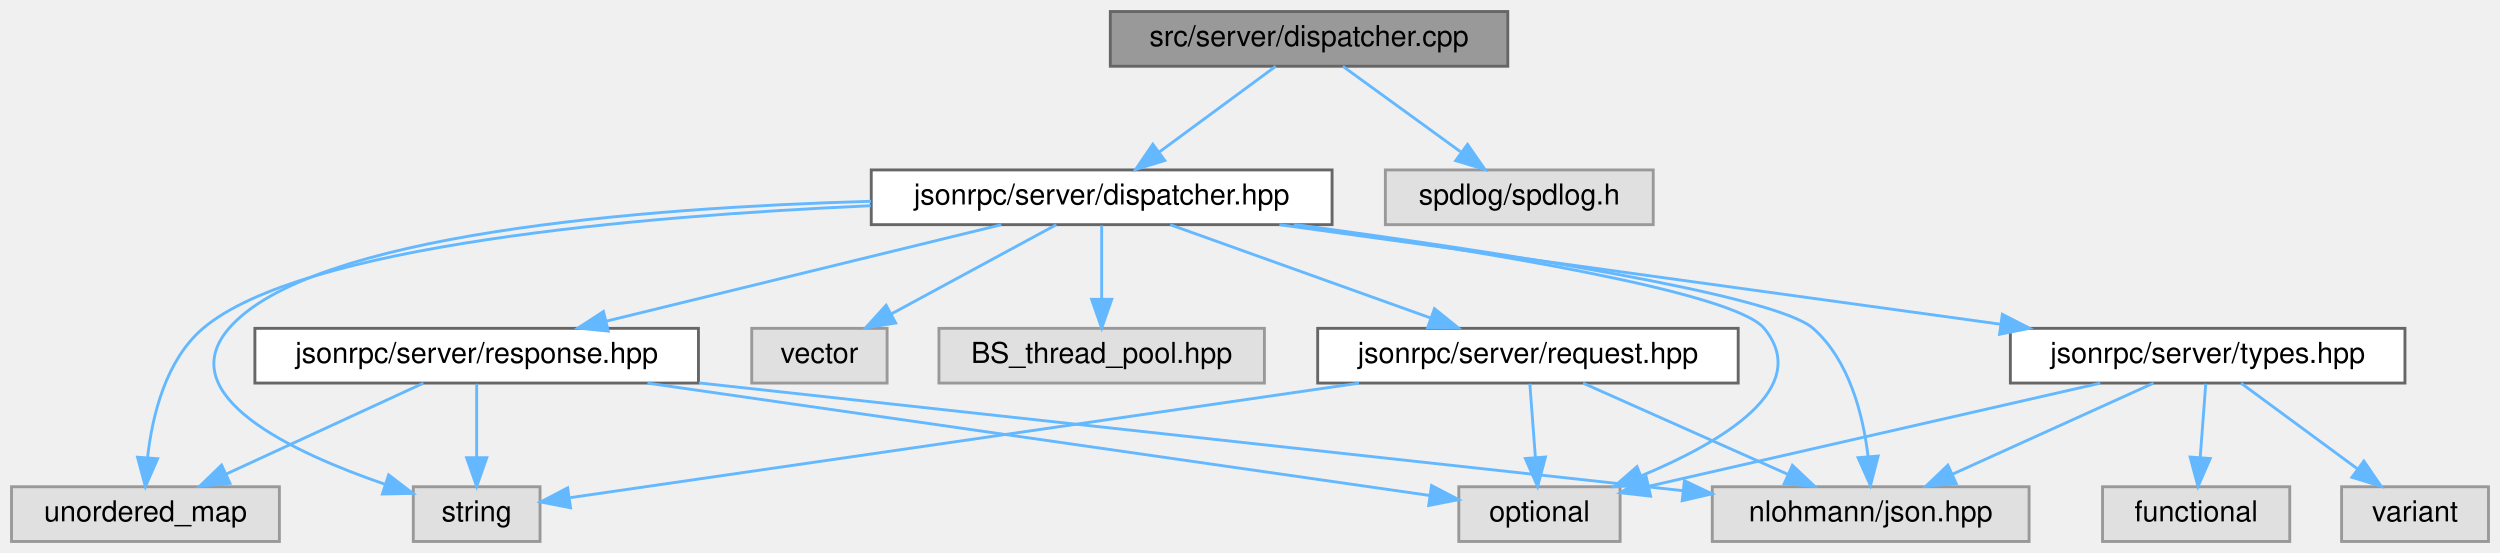
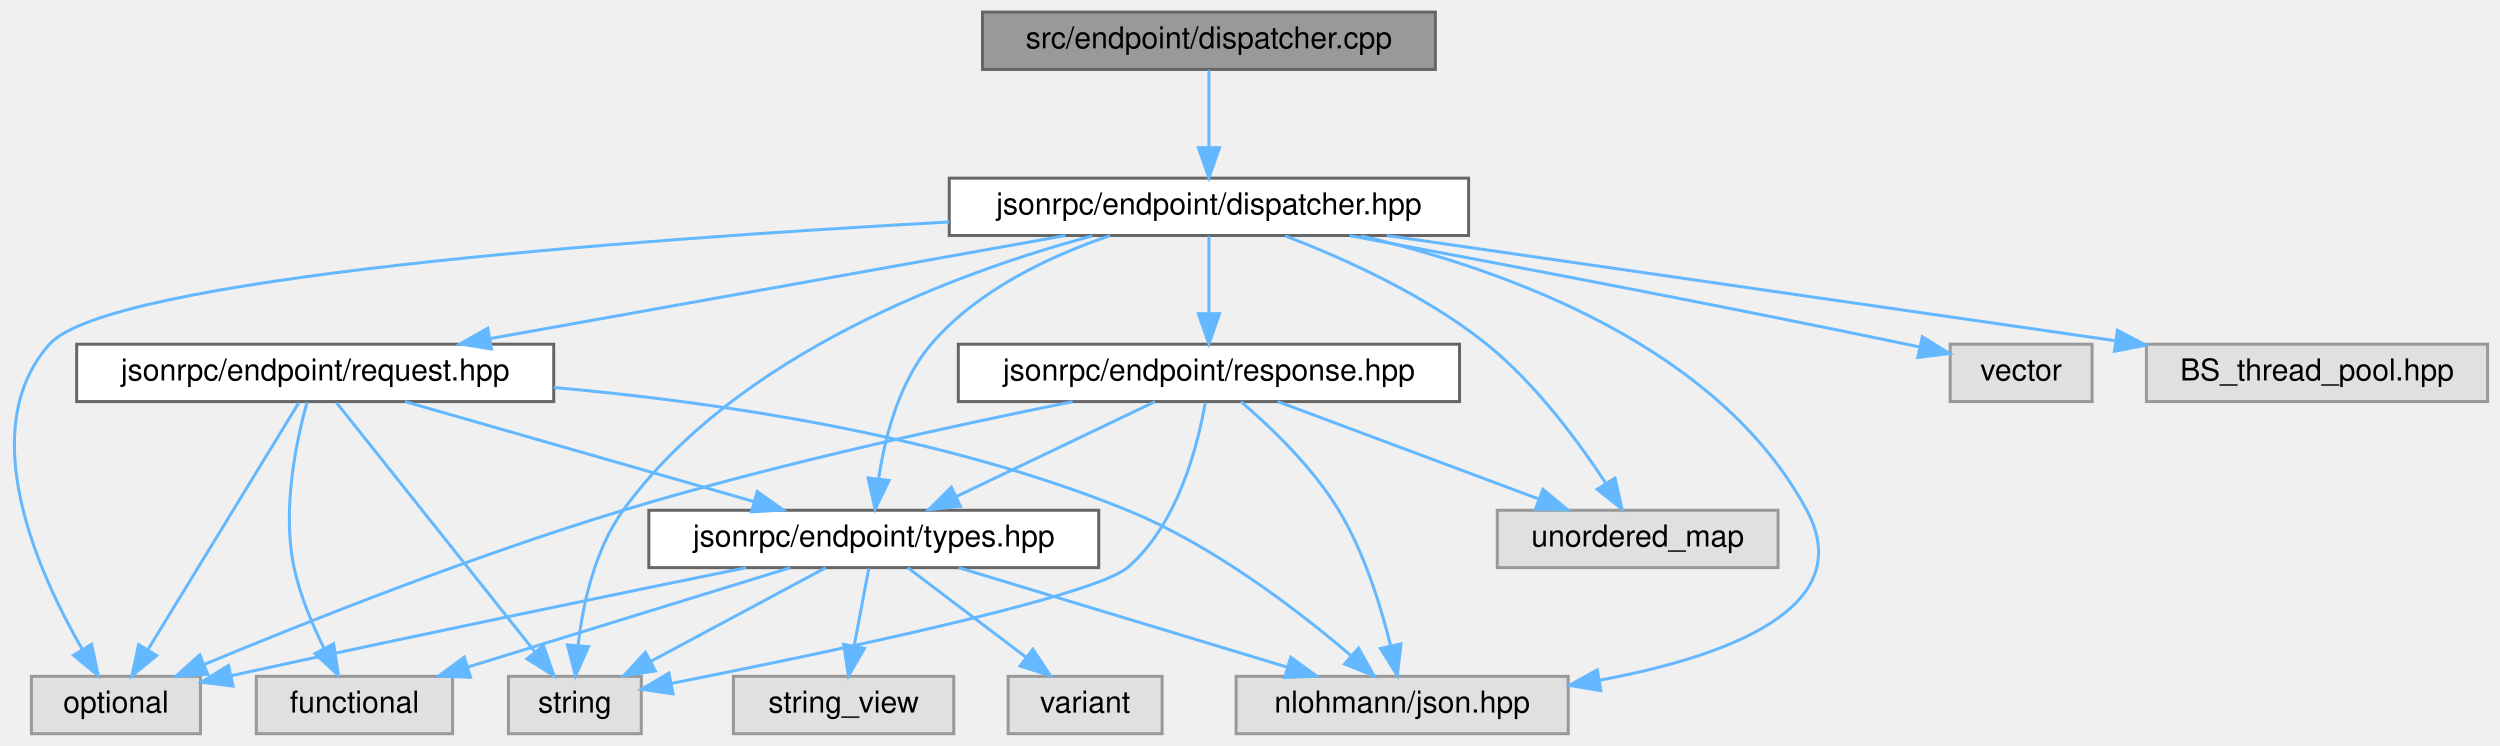
- <svg xmlns="http://www.w3.org/2000/svg" xmlns:xlink="http://www.w3.org/1999/xlink" width="868pt" height="192pt" viewBox="0.00 0.00 868.00 192.00">
-   <g id="graph0" class="graph" transform="scale(1 1) rotate(0) translate(4 188)">
+ <svg xmlns="http://www.w3.org/2000/svg" xmlns:xlink="http://www.w3.org/1999/xlink" width="828pt" height="247pt" viewBox="0.00 0.00 827.79 247.00">
+   <g id="graph0" class="graph" transform="scale(1 1) rotate(0) translate(4 243)">
    <g id="Node000001" class="node">
      <g id="a_Node000001">
        <a xlink:title=" ">
-           <polygon fill="#999999" stroke="#666666" points="519.5,-184 381.5,-184 381.5,-165 519.5,-165 519.5,-184" />
-           <text text-anchor="middle" x="450.5" y="-172" font-family="Helvetica,sans-Serif" font-size="10.00">src/server/dispatcher.cpp</text>
+           <polygon fill="#999999" stroke="#666666" points="471.29,-239 321.29,-239 321.29,-220 471.29,-220 471.29,-239" />
+           <text text-anchor="middle" x="396.29" y="-227" font-family="Helvetica,sans-Serif" font-size="10.00">src/endpoint/dispatcher.cpp</text>
        </a>
      </g>
    </g>
    <g id="Node000002" class="node">
      <g id="a_Node000002">
        <a xlink:href="dispatcher_8hpp.html" target="_top" xlink:title=" ">
-           <polygon fill="white" stroke="#666666" points="458.5,-129 298.5,-129 298.5,-110 458.5,-110 458.5,-129" />
-           <text text-anchor="middle" x="378.5" y="-117" font-family="Helvetica,sans-Serif" font-size="10.00">jsonrpc/server/dispatcher.hpp</text>
+           <polygon fill="white" stroke="#666666" points="482.29,-184 310.29,-184 310.29,-165 482.29,-165 482.29,-184" />
+           <text text-anchor="middle" x="396.29" y="-172" font-family="Helvetica,sans-Serif" font-size="10.00">jsonrpc/endpoint/dispatcher.hpp</text>
        </a>
      </g>
    </g>
    <g id="edge1_Node000001_Node000002" class="edge">
      <g id="a_edge1_Node000001_Node000002">
        <a xlink:title=" ">
-           <path fill="none" stroke="#63b8ff" d="M438.93,-164.98C428.08,-157 411.62,-144.88 398.62,-135.31" />
-           <polygon fill="#63b8ff" stroke="#63b8ff" points="400.41,-132.28 390.28,-129.17 396.26,-137.92 400.41,-132.28" />
-         </a>
-       </g>
-     </g>
-     <g id="Node000014" class="node">
-       <g id="a_Node000014">
-         <a xlink:title=" ">
-           <polygon fill="#e0e0e0" stroke="#999999" points="570,-129 477,-129 477,-110 570,-110 570,-129" />
-           <text text-anchor="middle" x="523.5" y="-117" font-family="Helvetica,sans-Serif" font-size="10.00">spdlog/spdlog.h</text>
-         </a>
-       </g>
-     </g>
-     <g id="edge22_Node000001_Node000014" class="edge">
-       <g id="a_edge22_Node000001_Node000014">
-         <a xlink:title=" ">
-           <path fill="none" stroke="#63b8ff" d="M462.23,-164.98C473.23,-157 489.92,-144.88 503.1,-135.31" />
-           <polygon fill="#63b8ff" stroke="#63b8ff" points="505.52,-137.88 511.56,-129.17 501.41,-132.21 505.52,-137.88" />
+           <path fill="none" stroke="#63b8ff" d="M396.29,-219.75C396.29,-212.8 396.29,-202.85 396.29,-194.13" />
+           <polygon fill="#63b8ff" stroke="#63b8ff" points="399.79,-194.09 396.29,-184.09 392.79,-194.09 399.79,-194.09" />
        </a>
      </g>
    </g>
    <g id="Node000003" class="node">
      <g id="a_Node000003">
        <a xlink:title=" ">
-           <polygon fill="#e0e0e0" stroke="#999999" points="558.5,-19 502.5,-19 502.5,0 558.5,0 558.5,-19" />
-           <text text-anchor="middle" x="530.5" y="-7" font-family="Helvetica,sans-Serif" font-size="10.00">optional</text>
+           <polygon fill="#e0e0e0" stroke="#999999" points="62.29,-19 6.29,-19 6.29,0 62.29,0 62.29,-19" />
+           <text text-anchor="middle" x="34.29" y="-7" font-family="Helvetica,sans-Serif" font-size="10.00">optional</text>
        </a>
      </g>
    </g>
    <g id="edge2_Node000002_Node000003" class="edge">
      <g id="a_edge2_Node000002_Node000003">
        <a xlink:title=" ">
-           <path fill="none" stroke="#63b8ff" d="M445.11,-109.96C509.25,-101.06 598.05,-86.67 608.5,-74 625.6,-53.28 593.97,-34.53 566.01,-22.86" />
-           <polygon fill="#63b8ff" stroke="#63b8ff" points="566.94,-19.47 556.36,-19.04 564.37,-25.98 566.94,-19.47" />
+           <path fill="none" stroke="#63b8ff" d="M310.23,-169.49C203.11,-163.6 31.76,-150.86 12.29,-129 -12.89,-100.74 8.5,-53.25 23.22,-27.82" />
+           <polygon fill="#63b8ff" stroke="#63b8ff" points="26.23,-29.6 28.42,-19.24 20.24,-25.97 26.23,-29.6" />
        </a>
      </g>
    </g>
    <g id="Node000004" class="node">
      <g id="a_Node000004">
        <a xlink:title=" ">
-           <polygon fill="#e0e0e0" stroke="#999999" points="183.5,-19 139.5,-19 139.5,0 183.5,0 183.5,-19" />
-           <text text-anchor="middle" x="161.5" y="-7" font-family="Helvetica,sans-Serif" font-size="10.00">string</text>
+           <polygon fill="#e0e0e0" stroke="#999999" points="208.29,-19 164.29,-19 164.29,0 208.29,0 208.29,-19" />
+           <text text-anchor="middle" x="186.29" y="-7" font-family="Helvetica,sans-Serif" font-size="10.00">string</text>
        </a>
      </g>
    </g>
    <g id="edge3_Node000002_Node000004" class="edge">
      <g id="a_edge3_Node000002_Node000004">
        <a xlink:title=" ">
-           <path fill="none" stroke="#63b8ff" d="M298.44,-118.12C218.57,-115.84 103.78,-106.74 75.5,-74 55.32,-50.64 97.65,-30.84 129.79,-19.82" />
-           <polygon fill="#63b8ff" stroke="#63b8ff" points="130.94,-23.13 139.36,-16.69 128.76,-16.48 130.94,-23.13" />
+           <path fill="none" stroke="#63b8ff" d="M357.7,-164.89C312.77,-152.73 239.93,-125.96 202.29,-74 192.81,-60.91 188.92,-42.77 187.34,-29.23" />
+           <polygon fill="#63b8ff" stroke="#63b8ff" points="190.82,-28.82 186.48,-19.15 183.84,-29.41 190.82,-28.82" />
        </a>
      </g>
    </g>
    <g id="Node000005" class="node">
      <g id="a_Node000005">
        <a xlink:title=" ">
-           <polygon fill="#e0e0e0" stroke="#999999" points="93,-19 0,-19 0,0 93,0 93,-19" />
-           <text text-anchor="middle" x="46.5" y="-7" font-family="Helvetica,sans-Serif" font-size="10.00">unordered_map</text>
+           <polygon fill="#e0e0e0" stroke="#999999" points="584.79,-74 491.79,-74 491.79,-55 584.79,-55 584.79,-74" />
+           <text text-anchor="middle" x="538.29" y="-62" font-family="Helvetica,sans-Serif" font-size="10.00">unordered_map</text>
        </a>
      </g>
    </g>
    <g id="edge4_Node000002_Node000005" class="edge">
      <g id="a_edge4_Node000002_Node000005">
        <a xlink:title=" ">
-           <path fill="none" stroke="#63b8ff" d="M298.35,-116.57C217.69,-113 100.5,-102.85 66.5,-74 53.57,-63.02 48.89,-43.76 47.25,-29.32" />
-           <polygon fill="#63b8ff" stroke="#63b8ff" points="50.72,-28.74 46.49,-19.03 43.74,-29.26 50.72,-28.74" />
+           <path fill="none" stroke="#63b8ff" d="M421.47,-164.9C441.02,-157.42 468.1,-145.23 488.29,-129 504.46,-116 518.63,-96.83 527.72,-82.96" />
+           <polygon fill="#63b8ff" stroke="#63b8ff" points="530.78,-84.66 533.16,-74.34 524.86,-80.93 530.78,-84.66" />
        </a>
      </g>
    </g>
    <g id="Node000006" class="node">
      <g id="a_Node000006">
        <a xlink:title=" ">
-           <polygon fill="#e0e0e0" stroke="#999999" points="304,-74 257,-74 257,-55 304,-55 304,-74" />
-           <text text-anchor="middle" x="280.5" y="-62" font-family="Helvetica,sans-Serif" font-size="10.00">vector</text>
+           <polygon fill="#e0e0e0" stroke="#999999" points="688.79,-129 641.79,-129 641.79,-110 688.79,-110 688.79,-129" />
+           <text text-anchor="middle" x="665.29" y="-117" font-family="Helvetica,sans-Serif" font-size="10.00">vector</text>
        </a>
      </g>
    </g>
    <g id="edge5_Node000002_Node000006" class="edge">
      <g id="a_edge5_Node000002_Node000006">
        <a xlink:title=" ">
-           <path fill="none" stroke="#63b8ff" d="M362.75,-109.98C347.27,-101.61 323.41,-88.7 305.36,-78.95" />
-           <polygon fill="#63b8ff" stroke="#63b8ff" points="306.99,-75.85 296.53,-74.17 303.66,-82.01 306.99,-75.85" />
+           <path fill="none" stroke="#63b8ff" d="M442.83,-164.96C489.54,-156.28 563.51,-142.27 627.29,-129 628.74,-128.7 630.21,-128.39 631.71,-128.07" />
+           <polygon fill="#63b8ff" stroke="#63b8ff" points="632.57,-131.46 641.6,-125.91 631.08,-124.62 632.57,-131.46" />
        </a>
      </g>
    </g>
    <g id="Node000007" class="node">
      <g id="a_Node000007">
        <a xlink:title=" ">
-           <polygon fill="#e0e0e0" stroke="#999999" points="435,-74 322,-74 322,-55 435,-55 435,-74" />
-           <text text-anchor="middle" x="378.5" y="-62" font-family="Helvetica,sans-Serif" font-size="10.00">BS_thread_pool.hpp</text>
+           <polygon fill="#e0e0e0" stroke="#999999" points="819.79,-129 706.79,-129 706.79,-110 819.79,-110 819.79,-129" />
+           <text text-anchor="middle" x="763.29" y="-117" font-family="Helvetica,sans-Serif" font-size="10.00">BS_thread_pool.hpp</text>
        </a>
      </g>
    </g>
    <g id="edge6_Node000002_Node000007" class="edge">
      <g id="a_edge6_Node000002_Node000007">
        <a xlink:title=" ">
-           <path fill="none" stroke="#63b8ff" d="M378.5,-109.75C378.5,-102.8 378.5,-92.85 378.5,-84.13" />
-           <polygon fill="#63b8ff" stroke="#63b8ff" points="382,-84.09 378.5,-74.09 375,-84.09 382,-84.09" />
+           <path fill="none" stroke="#63b8ff" d="M455.25,-164.98C521.07,-155.48 627.36,-140.13 696.27,-130.18" />
+           <polygon fill="#63b8ff" stroke="#63b8ff" points="697.18,-133.58 706.58,-128.69 696.18,-126.65 697.18,-133.58" />
        </a>
      </g>
    </g>
    <g id="Node000008" class="node">
      <g id="a_Node000008">
        <a xlink:title=" ">
-           <polygon fill="#e0e0e0" stroke="#999999" points="700.5,-19 590.5,-19 590.5,0 700.5,0 700.5,-19" />
-           <text text-anchor="middle" x="645.5" y="-7" font-family="Helvetica,sans-Serif" font-size="10.00">nlohmann/json.hpp</text>
+           <polygon fill="#e0e0e0" stroke="#999999" points="515.29,-19 405.29,-19 405.29,0 515.29,0 515.29,-19" />
+           <text text-anchor="middle" x="460.29" y="-7" font-family="Helvetica,sans-Serif" font-size="10.00">nlohmann/json.hpp</text>
        </a>
      </g>
    </g>
    <g id="edge7_Node000002_Node000008" class="edge">
      <g id="a_edge7_Node000002_Node000008">
        <a xlink:title=" ">
-           <path fill="none" stroke="#63b8ff" d="M446.08,-109.96C514.49,-100.75 612.09,-85.81 625.5,-74 638.09,-62.91 642.84,-43.97 644.58,-29.66" />
-           <polygon fill="#63b8ff" stroke="#63b8ff" points="648.09,-29.66 645.43,-19.41 641.12,-29.08 648.09,-29.66" />
+           <path fill="none" stroke="#63b8ff" d="M446.65,-164.9C495.1,-153.54 565.17,-128.23 594.29,-74 611.71,-41.56 567.83,-25.55 525.72,-17.73" />
+           <polygon fill="#63b8ff" stroke="#63b8ff" points="526.1,-14.25 515.65,-16.01 524.92,-21.15 526.1,-14.25" />
        </a>
      </g>
    </g>
    <g id="Node000009" class="node">
      <g id="a_Node000009">
-         <a xlink:href="server_2request_8hpp.html" target="_top" xlink:title=" ">
-           <polygon fill="white" stroke="#666666" points="599.5,-74 453.5,-74 453.5,-55 599.5,-55 599.5,-74" />
-           <text text-anchor="middle" x="526.5" y="-62" font-family="Helvetica,sans-Serif" font-size="10.00">jsonrpc/server/request.hpp</text>
+         <a xlink:href="request_8hpp.html" target="_top" xlink:title=" ">
+           <polygon fill="white" stroke="#666666" points="179.29,-129 21.29,-129 21.29,-110 179.29,-110 179.29,-129" />
+           <text text-anchor="middle" x="100.29" y="-117" font-family="Helvetica,sans-Serif" font-size="10.00">jsonrpc/endpoint/request.hpp</text>
        </a>
      </g>
    </g>
    <g id="edge8_Node000002_Node000009" class="edge">
      <g id="a_edge8_Node000002_Node000009">
        <a xlink:title=" ">
-           <path fill="none" stroke="#63b8ff" d="M402.28,-109.98C426.73,-101.23 465.03,-87.51 492.65,-77.62" />
-           <polygon fill="#63b8ff" stroke="#63b8ff" points="494.05,-80.84 502.29,-74.17 491.69,-74.25 494.05,-80.84" />
-         </a>
-       </g>
-     </g>
-     <g id="Node000010" class="node">
-       <g id="a_Node000010">
-         <a xlink:href="response_8hpp.html" target="_top" xlink:title=" ">
-           <polygon fill="white" stroke="#666666" points="238.5,-74 84.5,-74 84.5,-55 238.5,-55 238.5,-74" />
-           <text text-anchor="middle" x="161.5" y="-62" font-family="Helvetica,sans-Serif" font-size="10.00">jsonrpc/server/response.hpp</text>
-         </a>
-       </g>
-     </g>
-     <g id="edge12_Node000002_Node000010" class="edge">
-       <g id="a_edge12_Node000002_Node000010">
-         <a xlink:title=" ">
-           <path fill="none" stroke="#63b8ff" d="M343.64,-109.98C306.41,-100.89 247.3,-86.46 206.57,-76.51" />
-           <polygon fill="#63b8ff" stroke="#63b8ff" points="207.18,-73.05 196.64,-74.08 205.52,-79.85 207.18,-73.05" />
+           <path fill="none" stroke="#63b8ff" d="M348.73,-164.98C296.88,-155.7 213.9,-140.84 158.27,-130.88" />
+           <polygon fill="#63b8ff" stroke="#63b8ff" points="158.68,-127.4 148.22,-129.08 157.45,-134.29 158.68,-127.4" />
        </a>
      </g>
    </g>
    <g id="Node000011" class="node">
      <g id="a_Node000011">
        <a xlink:href="types_8hpp.html" target="_top" xlink:title=" ">
-           <polygon fill="white" stroke="#666666" points="831,-74 694,-74 694,-55 831,-55 831,-74" />
-           <text text-anchor="middle" x="762.5" y="-62" font-family="Helvetica,sans-Serif" font-size="10.00">jsonrpc/server/types.hpp</text>
-         </a>
-       </g>
-     </g>
-     <g id="edge17_Node000002_Node000011" class="edge">
-       <g id="a_edge17_Node000002_Node000011">
-         <a xlink:title=" ">
-           <path fill="none" stroke="#63b8ff" d="M440.2,-109.98C508.53,-100.55 618.57,-85.36 690.72,-75.41" />
-           <polygon fill="#63b8ff" stroke="#63b8ff" points="691.21,-78.87 700.64,-74.04 690.25,-71.94 691.21,-78.87" />
-         </a>
-       </g>
-     </g>
-     <g id="edge9_Node000009_Node000003" class="edge">
-       <g id="a_edge9_Node000009_Node000003">
-         <a xlink:title=" ">
-           <path fill="none" stroke="#63b8ff" d="M527.16,-54.75C527.68,-47.8 528.44,-37.85 529.09,-29.13" />
-           <polygon fill="#63b8ff" stroke="#63b8ff" points="532.59,-29.32 529.85,-19.09 525.61,-28.8 532.59,-29.32" />
-         </a>
-       </g>
-     </g>
-     <g id="edge10_Node000009_Node000004" class="edge">
-       <g id="a_edge10_Node000009_Node000004">
-         <a xlink:title=" ">
-           <path fill="none" stroke="#63b8ff" d="M467.86,-54.98C390.1,-43.69 255.56,-24.16 193.98,-15.22" />
-           <polygon fill="#63b8ff" stroke="#63b8ff" points="194.1,-11.7 183.7,-13.72 193.09,-18.62 194.1,-11.7" />
-         </a>
-       </g>
-     </g>
-     <g id="edge11_Node000009_Node000008" class="edge">
-       <g id="a_edge11_Node000009_Node000008">
-         <a xlink:title=" ">
-           <path fill="none" stroke="#63b8ff" d="M545.62,-54.98C564.85,-46.42 594.73,-33.11 616.81,-23.28" />
-           <polygon fill="#63b8ff" stroke="#63b8ff" points="618.32,-26.44 626.03,-19.17 615.47,-20.04 618.32,-26.44" />
-         </a>
-       </g>
-     </g>
-     <g id="edge13_Node000010_Node000003" class="edge">
-       <g id="a_edge13_Node000010_Node000003">
-         <a xlink:title=" ">
-           <path fill="none" stroke="#63b8ff" d="M220.79,-54.98C297.21,-44.01 427.9,-25.24 492.31,-15.98" />
-           <polygon fill="#63b8ff" stroke="#63b8ff" points="493.03,-19.42 502.43,-14.53 492.04,-12.49 493.03,-19.42" />
-         </a>
-       </g>
-     </g>
-     <g id="edge14_Node000010_Node000004" class="edge">
-       <g id="a_edge14_Node000010_Node000004">
-         <a xlink:title=" ">
-           <path fill="none" stroke="#63b8ff" d="M161.5,-54.75C161.5,-47.8 161.5,-37.85 161.5,-29.13" />
-           <polygon fill="#63b8ff" stroke="#63b8ff" points="165,-29.09 161.5,-19.09 158,-29.09 165,-29.09" />
-         </a>
-       </g>
-     </g>
-     <g id="edge15_Node000010_Node000005" class="edge">
-       <g id="a_edge15_Node000010_Node000005">
-         <a xlink:title=" ">
-           <path fill="none" stroke="#63b8ff" d="M143.02,-54.98C124.52,-46.46 95.82,-33.23 74.52,-23.41" />
-           <polygon fill="#63b8ff" stroke="#63b8ff" points="75.86,-20.18 65.31,-19.17 72.93,-26.53 75.86,-20.18" />
-         </a>
-       </g>
-     </g>
-     <g id="edge16_Node000010_Node000008" class="edge">
-       <g id="a_edge16_Node000010_Node000008">
-         <a xlink:title=" ">
-           <path fill="none" stroke="#63b8ff" d="M238.73,-55.04C333.2,-44.7 491.48,-27.37 580.18,-17.65" />
-           <polygon fill="#63b8ff" stroke="#63b8ff" points="580.82,-21.1 590.38,-16.54 580.06,-14.15 580.82,-21.1" />
-         </a>
-       </g>
-     </g>
-     <g id="edge19_Node000011_Node000003" class="edge">
-       <g id="a_edge19_Node000011_Node000003">
-         <a xlink:title=" ">
-           <path fill="none" stroke="#63b8ff" d="M725.23,-54.98C682.18,-45.15 611.75,-29.06 568.43,-19.17" />
-           <polygon fill="#63b8ff" stroke="#63b8ff" points="569.09,-15.73 558.56,-16.91 567.53,-22.55 569.09,-15.73" />
-         </a>
-       </g>
-     </g>
-     <g id="edge21_Node000011_Node000008" class="edge">
-       <g id="a_edge21_Node000011_Node000008">
-         <a xlink:title=" ">
-           <path fill="none" stroke="#63b8ff" d="M743.7,-54.98C724.88,-46.46 695.68,-33.23 674,-23.41" />
-           <polygon fill="#63b8ff" stroke="#63b8ff" points="675.19,-20.11 664.64,-19.17 672.3,-26.48 675.19,-20.11" />
+           <polygon fill="white" stroke="#666666" points="359.79,-74 210.79,-74 210.79,-55 359.79,-55 359.79,-74" />
+           <text text-anchor="middle" x="285.29" y="-62" font-family="Helvetica,sans-Serif" font-size="10.00">jsonrpc/endpoint/types.hpp</text>
+         </a>
+       </g>
+     </g>
+     <g id="edge26_Node000002_Node000011" class="edge">
+       <g id="a_edge26_Node000002_Node000011">
+         <a xlink:title=" ">
+           <path fill="none" stroke="#63b8ff" d="M363.58,-164.99C343.82,-158.27 319.59,-146.96 304.29,-129 293.68,-116.54 288.99,-98.34 286.93,-84.61" />
+           <polygon fill="#63b8ff" stroke="#63b8ff" points="290.36,-83.88 285.73,-74.35 283.41,-84.69 290.36,-83.88" />
+         </a>
+       </g>
+     </g>
+     <g id="Node000014" class="node">
+       <g id="a_Node000014">
+         <a xlink:href="response_8hpp.html" target="_top" xlink:title=" ">
+           <polygon fill="white" stroke="#666666" points="479.29,-129 313.29,-129 313.29,-110 479.29,-110 479.29,-129" />
+           <text text-anchor="middle" x="396.29" y="-117" font-family="Helvetica,sans-Serif" font-size="10.00">jsonrpc/endpoint/response.hpp</text>
+         </a>
+       </g>
+     </g>
+     <g id="edge20_Node000002_Node000014" class="edge">
+       <g id="a_edge20_Node000002_Node000014">
+         <a xlink:title=" ">
+           <path fill="none" stroke="#63b8ff" d="M396.29,-164.75C396.29,-157.8 396.29,-147.85 396.29,-139.13" />
+           <polygon fill="#63b8ff" stroke="#63b8ff" points="399.79,-139.09 396.29,-129.09 392.79,-139.09 399.79,-139.09" />
+         </a>
+       </g>
+     </g>
+     <g id="edge10_Node000009_Node000003" class="edge">
+       <g id="a_edge10_Node000009_Node000003">
+         <a xlink:title=" ">
+           <path fill="none" stroke="#63b8ff" d="M94.89,-109.66C83.96,-91.77 59.04,-51 44.8,-27.69" />
+           <polygon fill="#63b8ff" stroke="#63b8ff" points="47.78,-25.87 39.58,-19.16 41.81,-29.52 47.78,-25.87" />
+         </a>
+       </g>
+     </g>
+     <g id="edge11_Node000009_Node000004" class="edge">
+       <g id="a_edge11_Node000009_Node000004">
+         <a xlink:title=" ">
+           <path fill="none" stroke="#63b8ff" d="M107.33,-109.66C121.7,-91.61 154.61,-50.28 173.09,-27.08" />
+           <polygon fill="#63b8ff" stroke="#63b8ff" points="175.9,-29.16 179.39,-19.16 170.43,-24.8 175.9,-29.16" />
+         </a>
+       </g>
+     </g>
+     <g id="edge12_Node000009_Node000008" class="edge">
+       <g id="a_edge12_Node000009_Node000008">
+         <a xlink:title=" ">
+           <path fill="none" stroke="#63b8ff" d="M179.31,-114.66C234.28,-109.8 308.35,-98.81 369.29,-74 397.81,-62.39 426.19,-40.52 443.49,-25.73" />
+           <polygon fill="#63b8ff" stroke="#63b8ff" points="445.83,-28.34 451.04,-19.12 441.21,-23.07 445.83,-28.34" />
+         </a>
+       </g>
+     </g>
+     <g id="Node000010" class="node">
+       <g id="a_Node000010">
+         <a xlink:title=" ">
+           <polygon fill="#e0e0e0" stroke="#999999" points="145.79,-19 80.79,-19 80.79,0 145.79,0 145.79,-19" />
+           <text text-anchor="middle" x="113.29" y="-7" font-family="Helvetica,sans-Serif" font-size="10.00">functional</text>
+         </a>
+       </g>
+     </g>
+     <g id="edge9_Node000009_Node000010" class="edge">
+       <g id="a_edge9_Node000009_Node000010">
+         <a xlink:title=" ">
+           <path fill="none" stroke="#63b8ff" d="M97.58,-109.78C94.15,-97.46 89.15,-74.3 93.29,-55 95.26,-45.8 99.29,-36.2 103.22,-28.29" />
+           <polygon fill="#63b8ff" stroke="#63b8ff" points="106.38,-29.79 107.97,-19.32 100.2,-26.51 106.38,-29.79" />
+         </a>
+       </g>
+     </g>
+     <g id="edge13_Node000009_Node000011" class="edge">
+       <g id="a_edge13_Node000009_Node000011">
+         <a xlink:title=" ">
+           <path fill="none" stroke="#63b8ff" d="M130.01,-109.98C161.34,-101.01 210.86,-86.82 245.53,-76.89" />
+           <polygon fill="#63b8ff" stroke="#63b8ff" points="246.68,-80.2 255.33,-74.08 244.76,-73.47 246.68,-80.2" />
+         </a>
+       </g>
+     </g>
+     <g id="edge15_Node000011_Node000003" class="edge">
+       <g id="a_edge15_Node000011_Node000003">
+         <a xlink:title=" ">
+           <path fill="none" stroke="#63b8ff" d="M243.01,-54.98C201.91,-46.63 137.46,-33.39 72.55,-19.24" />
+           <polygon fill="#63b8ff" stroke="#63b8ff" points="73.07,-15.77 62.56,-17.06 71.58,-22.61 73.07,-15.77" />
+         </a>
+       </g>
+     </g>
+     <g id="edge16_Node000011_Node000004" class="edge">
+       <g id="a_edge16_Node000011_Node000004">
+         <a xlink:title=" ">
+           <path fill="none" stroke="#63b8ff" d="M269.38,-54.98C253.74,-46.61 229.63,-33.7 211.4,-23.95" />
+           <polygon fill="#63b8ff" stroke="#63b8ff" points="212.95,-20.8 202.48,-19.17 209.65,-26.98 212.95,-20.8" />
+         </a>
+       </g>
+     </g>
+     <g id="edge19_Node000011_Node000008" class="edge">
+       <g id="a_edge19_Node000011_Node000008">
+         <a xlink:title=" ">
+           <path fill="none" stroke="#63b8ff" d="M313.41,-54.98C342.91,-46.05 389.48,-31.94 422.26,-22.02" />
+           <polygon fill="#63b8ff" stroke="#63b8ff" points="423.4,-25.33 431.95,-19.08 421.37,-18.63 423.4,-25.33" />
+         </a>
+       </g>
+     </g>
+     <g id="edge14_Node000011_Node000010" class="edge">
+       <g id="a_edge14_Node000011_Node000010">
+         <a xlink:title=" ">
+           <path fill="none" stroke="#63b8ff" d="M257.65,-54.98C228.78,-46.09 183.28,-32.07 151.09,-22.15" />
+           <polygon fill="#63b8ff" stroke="#63b8ff" points="151.73,-18.68 141.14,-19.08 149.67,-25.37 151.73,-18.68" />
        </a>
      </g>
    </g>
    <g id="Node000012" class="node">
      <g id="a_Node000012">
        <a xlink:title=" ">
-           <polygon fill="#e0e0e0" stroke="#999999" points="791,-19 726,-19 726,0 791,0 791,-19" />
-           <text text-anchor="middle" x="758.5" y="-7" font-family="Helvetica,sans-Serif" font-size="10.00">functional</text>
-         </a>
-       </g>
-     </g>
-     <g id="edge18_Node000011_Node000012" class="edge">
-       <g id="a_edge18_Node000011_Node000012">
-         <a xlink:title=" ">
-           <path fill="none" stroke="#63b8ff" d="M761.84,-54.75C761.32,-47.8 760.56,-37.85 759.91,-29.13" />
-           <polygon fill="#63b8ff" stroke="#63b8ff" points="763.39,-28.8 759.15,-19.09 756.41,-29.32 763.39,-28.8" />
+           <polygon fill="#e0e0e0" stroke="#999999" points="311.79,-19 238.79,-19 238.79,0 311.79,0 311.79,-19" />
+           <text text-anchor="middle" x="275.29" y="-7" font-family="Helvetica,sans-Serif" font-size="10.00">string_view</text>
+         </a>
+       </g>
+     </g>
+     <g id="edge17_Node000011_Node000012" class="edge">
+       <g id="a_edge17_Node000011_Node000012">
+         <a xlink:title=" ">
+           <path fill="none" stroke="#63b8ff" d="M283.64,-54.75C282.33,-47.8 280.45,-37.85 278.8,-29.13" />
+           <polygon fill="#63b8ff" stroke="#63b8ff" points="282.2,-28.27 276.91,-19.09 275.32,-29.56 282.2,-28.27" />
        </a>
      </g>
    </g>
    <g id="Node000013" class="node">
      <g id="a_Node000013">
        <a xlink:title=" ">
-           <polygon fill="#e0e0e0" stroke="#999999" points="860,-19 809,-19 809,0 860,0 860,-19" />
-           <text text-anchor="middle" x="834.5" y="-7" font-family="Helvetica,sans-Serif" font-size="10.00">variant</text>
-         </a>
-       </g>
-     </g>
-     <g id="edge20_Node000011_Node000013" class="edge">
-       <g id="a_edge20_Node000011_Node000013">
-         <a xlink:title=" ">
-           <path fill="none" stroke="#63b8ff" d="M774.07,-54.98C784.92,-47 801.38,-34.88 814.38,-25.31" />
-           <polygon fill="#63b8ff" stroke="#63b8ff" points="816.74,-27.92 822.72,-19.17 812.59,-22.28 816.74,-27.92" />
+           <polygon fill="#e0e0e0" stroke="#999999" points="380.79,-19 329.79,-19 329.79,0 380.79,0 380.79,-19" />
+           <text text-anchor="middle" x="355.29" y="-7" font-family="Helvetica,sans-Serif" font-size="10.00">variant</text>
+         </a>
+       </g>
+     </g>
+     <g id="edge18_Node000011_Node000013" class="edge">
+       <g id="a_edge18_Node000011_Node000013">
+         <a xlink:title=" ">
+           <path fill="none" stroke="#63b8ff" d="M296.54,-54.98C307.09,-47 323.09,-34.88 335.73,-25.31" />
+           <polygon fill="#63b8ff" stroke="#63b8ff" points="337.98,-28 343.84,-19.17 333.75,-22.42 337.98,-28" />
+         </a>
+       </g>
+     </g>
+     <g id="edge21_Node000014_Node000003" class="edge">
+       <g id="a_edge21_Node000014_Node000003">
+         <a xlink:title=" ">
+           <path fill="none" stroke="#63b8ff" d="M351.14,-109.96C311.53,-102.03 252.57,-89.19 202.29,-74 152.79,-59.04 96.92,-36.82 63.7,-23.01" />
+           <polygon fill="#63b8ff" stroke="#63b8ff" points="64.73,-19.65 54.16,-19.02 62.03,-26.11 64.73,-19.65" />
+         </a>
+       </g>
+     </g>
+     <g id="edge22_Node000014_Node000004" class="edge">
+       <g id="a_edge22_Node000014_Node000004">
+         <a xlink:title=" ">
+           <path fill="none" stroke="#63b8ff" d="M395.07,-109.64C392.69,-95.83 386.1,-69.26 369.29,-55 357.77,-45.22 267.47,-26.36 218.17,-16.64" />
+           <polygon fill="#63b8ff" stroke="#63b8ff" points="218.8,-13.19 208.31,-14.71 217.45,-20.06 218.8,-13.19" />
+         </a>
+       </g>
+     </g>
+     <g id="edge23_Node000014_Node000005" class="edge">
+       <g id="a_edge23_Node000014_Node000005">
+         <a xlink:title=" ">
+           <path fill="none" stroke="#63b8ff" d="M419.1,-109.98C442.46,-101.27 478.99,-87.63 505.46,-77.75" />
+           <polygon fill="#63b8ff" stroke="#63b8ff" points="506.91,-80.95 515.06,-74.17 504.47,-74.39 506.91,-80.95" />
+         </a>
+       </g>
+     </g>
+     <g id="edge24_Node000014_Node000008" class="edge">
+       <g id="a_edge24_Node000014_Node000008">
+         <a xlink:title=" ">
+           <path fill="none" stroke="#63b8ff" d="M406.88,-110C416.55,-101.73 430.62,-88.34 439.29,-74 447.74,-60.03 453.24,-42.24 456.49,-29.05" />
+           <polygon fill="#63b8ff" stroke="#63b8ff" points="459.91,-29.76 458.69,-19.24 453.08,-28.23 459.91,-29.76" />
+         </a>
+       </g>
+     </g>
+     <g id="edge25_Node000014_Node000011" class="edge">
+       <g id="a_edge25_Node000014_Node000011">
+         <a xlink:title=" ">
+           <path fill="none" stroke="#63b8ff" d="M378.45,-109.98C360.68,-101.5 333.14,-88.35 312.61,-78.54" />
+           <polygon fill="#63b8ff" stroke="#63b8ff" points="313.98,-75.32 303.45,-74.17 310.96,-81.64 313.98,-75.32" />
        </a>
      </g>
    </g>
  </g>
</svg>
